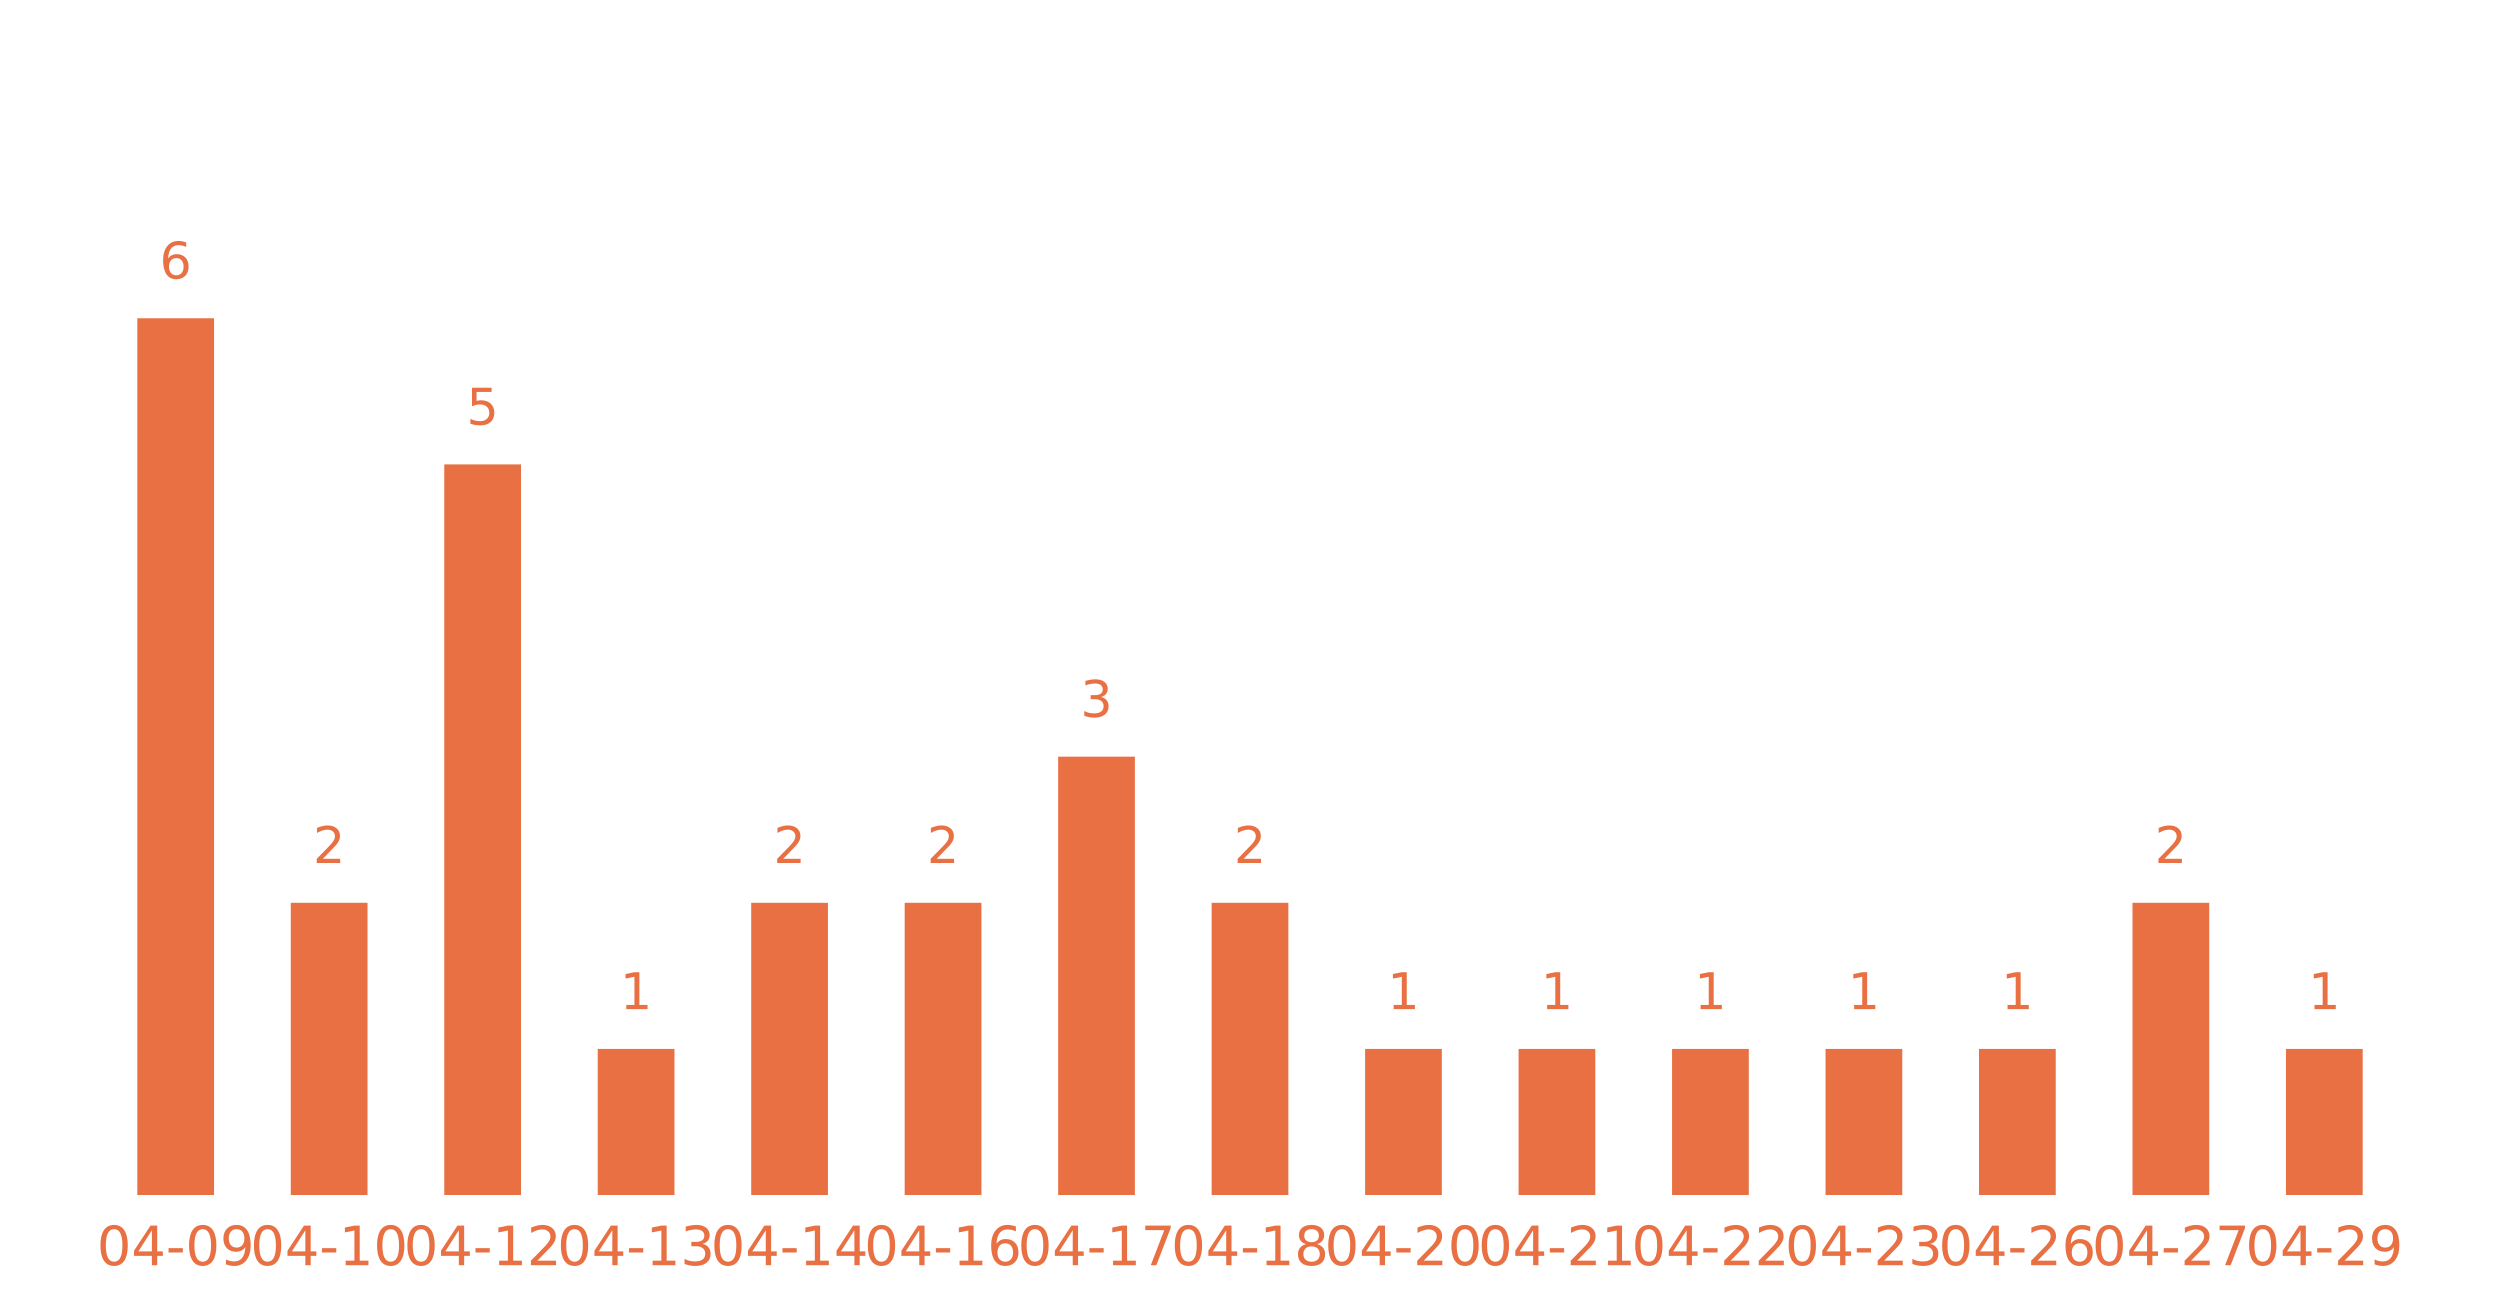
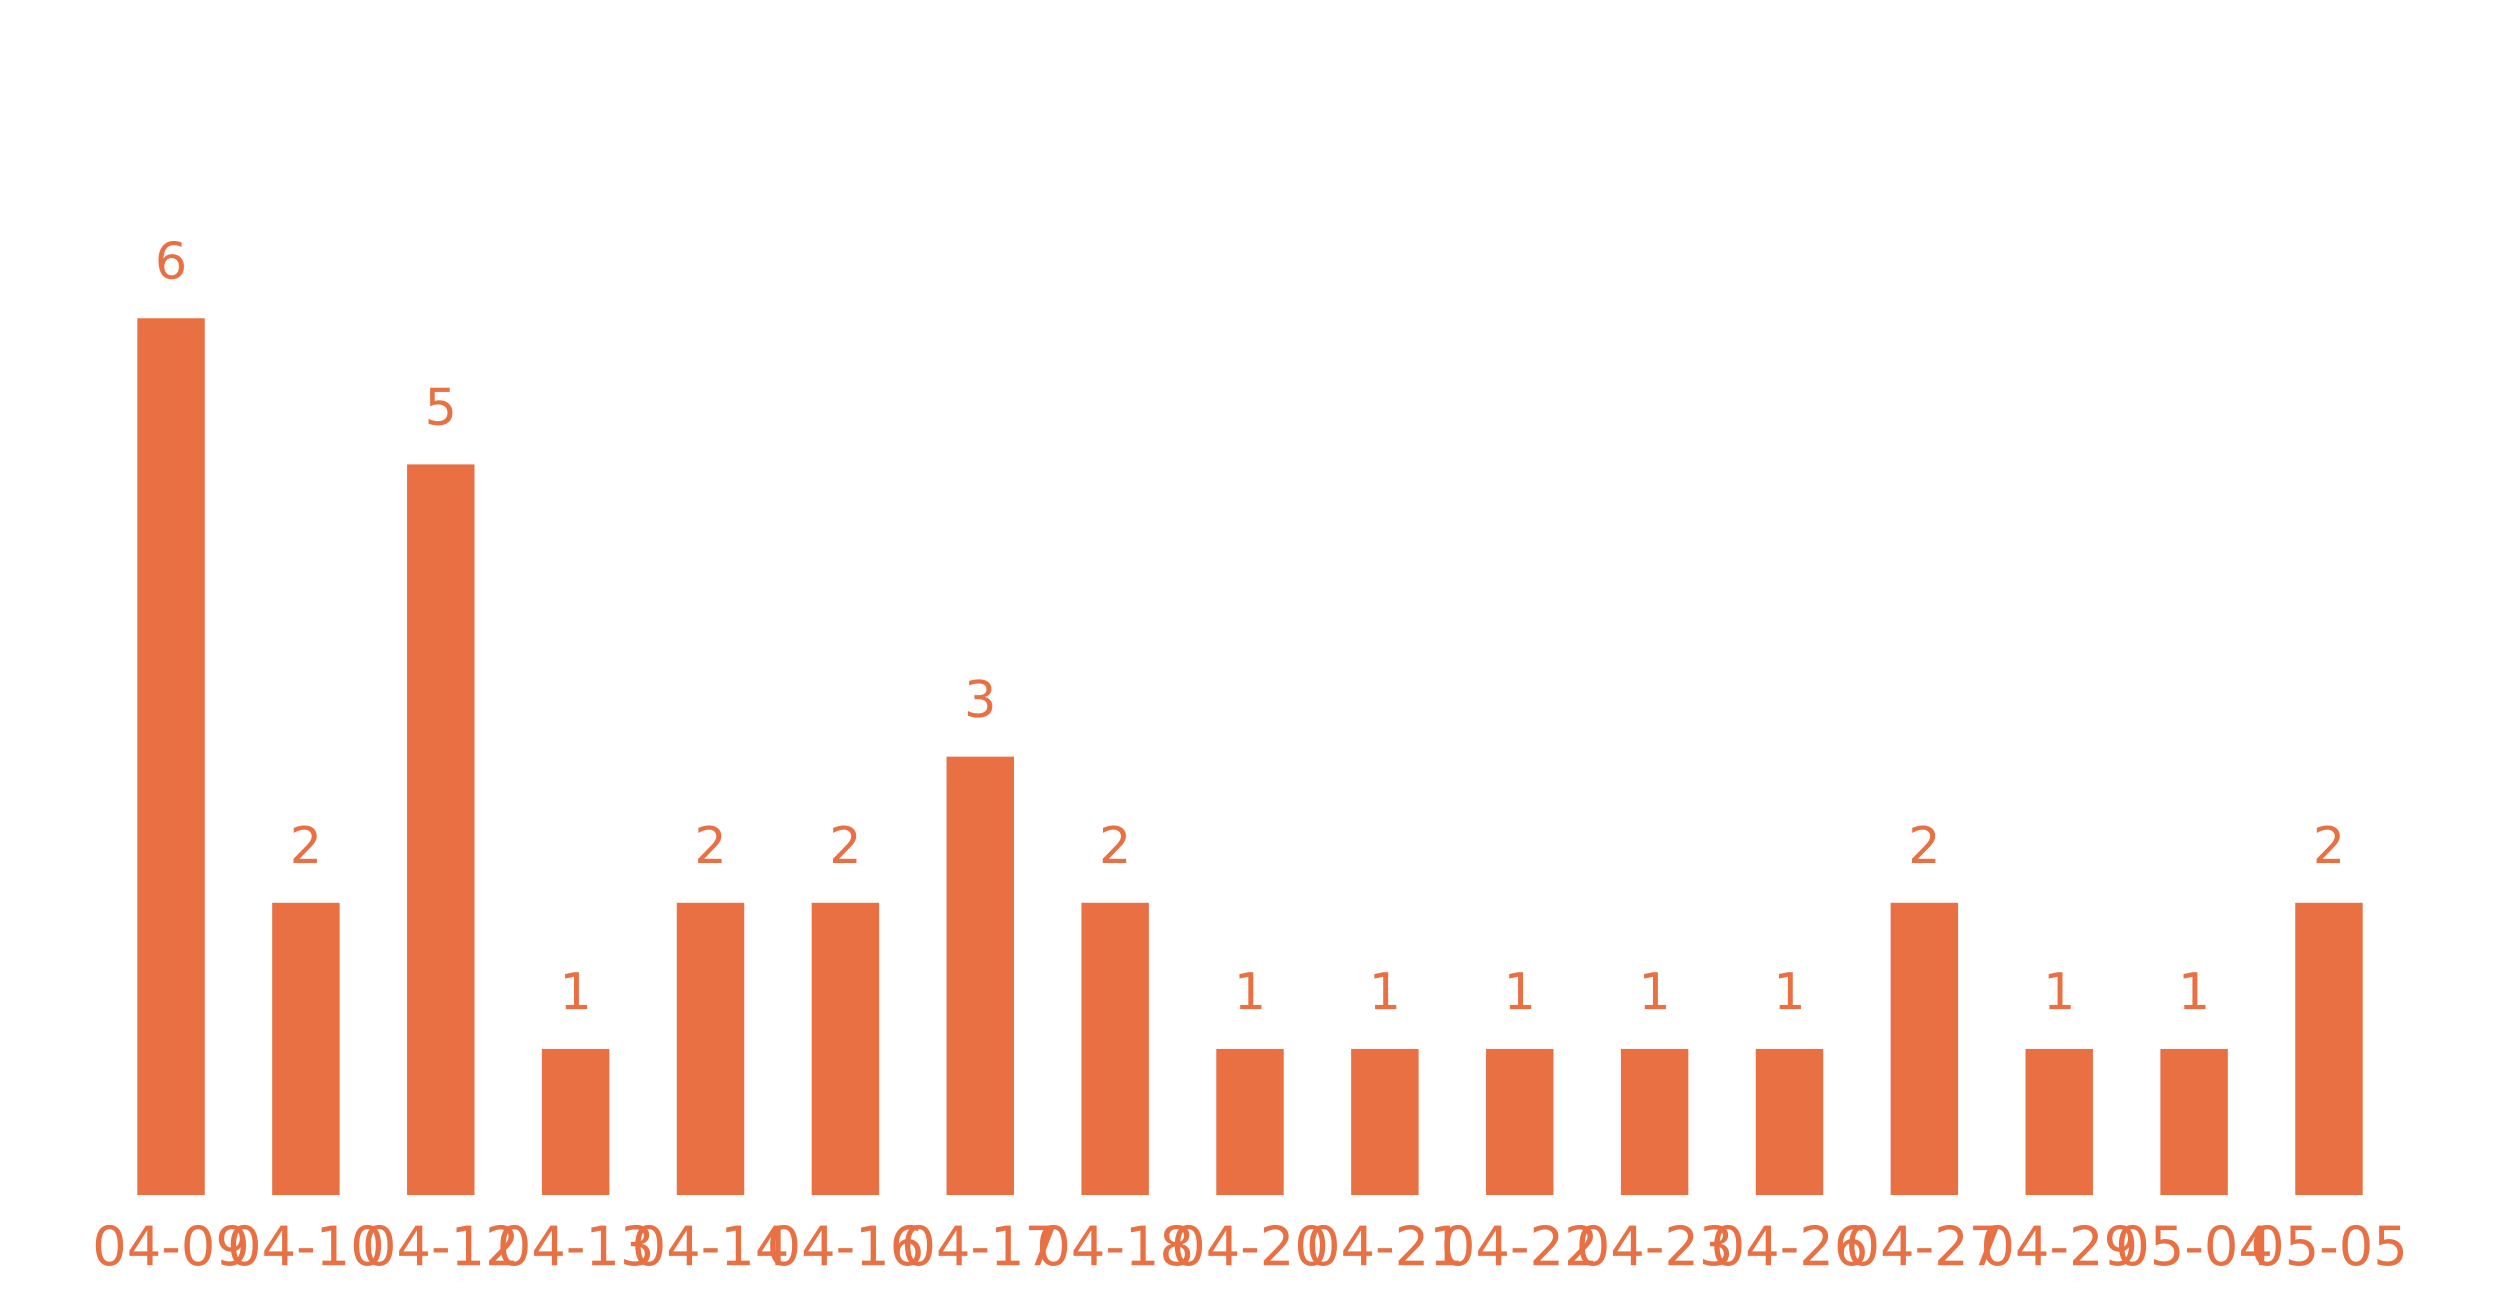
<svg xmlns="http://www.w3.org/2000/svg" xmlns:xlink="http://www.w3.org/1999/xlink" width="345.6pt" height="180.059pt" viewBox="0 0 345.6 180.059" version="1.1">
  <defs>
    <style type="text/css">*{stroke-linejoin: round; stroke-linecap: butt}</style>
  </defs>
  <g id="figure_1">
    <g id="patch_1">
      <path d="M 0 180.059  L 345.6 180.059  L 345.6 0  L 0 0  L 0 180.059  z " style="fill: none; opacity: 0" />
    </g>
    <g id="axes_1">
      <g id="patch_2">
        <path d="M 3.6 165.2  L 342 165.2  L 342 3.6  L 3.6 3.6  L 3.6 165.2  z " style="fill: none" />
      </g>
      <g id="matplotlib.axis_1">
        <g id="xtick_1">
          <g id="line2d_1" />
          <g id="text_1">
-             <g style="fill: #e87043" transform="translate(13.38921 174.8988) scale(0.075 -0.075)">
+             <g style="fill: #e87043" transform="translate(12.7463 174.8988) scale(0.075 -0.075)">
              <defs>
                <path id="DejaVuSans-30" d="M 2034 4250  Q 1547 4250 1301 3770  Q 1056 3291 1056 2328  Q 1056 1369 1301 889  Q 1547 409 2034 409  Q 2525 409 2770 889  Q 3016 1369 3016 2328  Q 3016 3291 2770 3770  Q 2525 4250 2034 4250  z M 2034 4750  Q 2819 4750 3233 4129  Q 3647 3509 3647 2328  Q 3647 1150 3233 529  Q 2819 -91 2034 -91  Q 1250 -91 836 529  Q 422 1150 422 2328  Q 422 3509 836 4129  Q 1250 4750 2034 4750  z " transform="scale(0.015625)" />
                <path id="DejaVuSans-34" d="M 2419 4116  L 825 1625  L 2419 1625  L 2419 4116  z M 2253 4666  L 3047 4666  L 3047 1625  L 3713 1625  L 3713 1100  L 3047 1100  L 3047 0  L 2419 0  L 2419 1100  L 313 1100  L 313 1709  L 2253 4666  z " transform="scale(0.015625)" />
                <path id="DejaVuSans-2d" d="M 313 2009  L 1997 2009  L 1997 1497  L 313 1497  L 313 2009  z " transform="scale(0.015625)" />
                <path id="DejaVuSans-39" d="M 703 97  L 703 672  Q 941 559 1184 500  Q 1428 441 1663 441  Q 2288 441 2617 861  Q 2947 1281 2994 2138  Q 2813 1869 2534 1725  Q 2256 1581 1919 1581  Q 1219 1581 811 2004  Q 403 2428 403 3163  Q 403 3881 828 4315  Q 1253 4750 1959 4750  Q 2769 4750 3195 4129  Q 3622 3509 3622 2328  Q 3622 1225 3098 567  Q 2575 -91 1691 -91  Q 1453 -91 1209 -44  Q 966 3 703 97  z M 1959 2075  Q 2384 2075 2632 2365  Q 2881 2656 2881 3163  Q 2881 3666 2632 3958  Q 2384 4250 1959 4250  Q 1534 4250 1286 3958  Q 1038 3666 1038 3163  Q 1038 2656 1286 2365  Q 1534 2075 1959 2075  z " transform="scale(0.015625)" />
              </defs>
              <use xlink:href="#DejaVuSans-30" />
              <use xlink:href="#DejaVuSans-34" transform="translate(63.62305 0)" />
              <use xlink:href="#DejaVuSans-2d" transform="translate(127.2461 0)" />
              <use xlink:href="#DejaVuSans-30" transform="translate(163.3301 0)" />
              <use xlink:href="#DejaVuSans-39" transform="translate(226.9531 0)" />
            </g>
          </g>
        </g>
        <g id="xtick_2">
          <g id="line2d_2" />
          <g id="text_2">
-             <g style="fill: #e87043" transform="translate(34.60551 174.8988) scale(0.075 -0.075)">
+             <g style="fill: #e87043" transform="translate(31.39092 174.8988) scale(0.075 -0.075)">
              <defs>
                <path id="DejaVuSans-31" d="M 794 531  L 1825 531  L 1825 4091  L 703 3866  L 703 4441  L 1819 4666  L 2450 4666  L 2450 531  L 3481 531  L 3481 0  L 794 0  L 794 531  z " transform="scale(0.015625)" />
              </defs>
              <use xlink:href="#DejaVuSans-30" />
              <use xlink:href="#DejaVuSans-34" transform="translate(63.62305 0)" />
              <use xlink:href="#DejaVuSans-2d" transform="translate(127.2461 0)" />
              <use xlink:href="#DejaVuSans-31" transform="translate(163.3301 0)" />
              <use xlink:href="#DejaVuSans-30" transform="translate(226.9531 0)" />
            </g>
          </g>
        </g>
        <g id="xtick_3">
          <g id="line2d_3" />
          <g id="text_3">
-             <g style="fill: #e87043" transform="translate(55.82182 174.8988) scale(0.075 -0.075)">
+             <g style="fill: #e87043" transform="translate(50.03555 174.8988) scale(0.075 -0.075)">
              <defs>
                <path id="DejaVuSans-32" d="M 1228 531  L 3431 531  L 3431 0  L 469 0  L 469 531  Q 828 903 1448 1529  Q 2069 2156 2228 2338  Q 2531 2678 2651 2914  Q 2772 3150 2772 3378  Q 2772 3750 2511 3984  Q 2250 4219 1831 4219  Q 1534 4219 1204 4116  Q 875 4013 500 3803  L 500 4441  Q 881 4594 1212 4672  Q 1544 4750 1819 4750  Q 2544 4750 2975 4387  Q 3406 4025 3406 3419  Q 3406 3131 3298 2873  Q 3191 2616 2906 2266  Q 2828 2175 2409 1742  Q 1991 1309 1228 531  z " transform="scale(0.015625)" />
              </defs>
              <use xlink:href="#DejaVuSans-30" />
              <use xlink:href="#DejaVuSans-34" transform="translate(63.62305 0)" />
              <use xlink:href="#DejaVuSans-2d" transform="translate(127.2461 0)" />
              <use xlink:href="#DejaVuSans-31" transform="translate(163.3301 0)" />
              <use xlink:href="#DejaVuSans-32" transform="translate(226.9531 0)" />
            </g>
          </g>
        </g>
        <g id="xtick_4">
          <g id="line2d_4" />
          <g id="text_4">
-             <g style="fill: #e87043" transform="translate(77.03812 174.8988) scale(0.075 -0.075)">
+             <g style="fill: #e87043" transform="translate(68.68018 174.8988) scale(0.075 -0.075)">
              <defs>
                <path id="DejaVuSans-33" d="M 2597 2516  Q 3050 2419 3304 2112  Q 3559 1806 3559 1356  Q 3559 666 3084 287  Q 2609 -91 1734 -91  Q 1441 -91 1130 -33  Q 819 25 488 141  L 488 750  Q 750 597 1062 519  Q 1375 441 1716 441  Q 2309 441 2620 675  Q 2931 909 2931 1356  Q 2931 1769 2642 2001  Q 2353 2234 1838 2234  L 1294 2234  L 1294 2753  L 1863 2753  Q 2328 2753 2575 2939  Q 2822 3125 2822 3475  Q 2822 3834 2567 4026  Q 2313 4219 1838 4219  Q 1578 4219 1281 4162  Q 984 4106 628 3988  L 628 4550  Q 988 4650 1302 4700  Q 1616 4750 1894 4750  Q 2613 4750 3031 4423  Q 3450 4097 3450 3541  Q 3450 3153 3228 2886  Q 3006 2619 2597 2516  z " transform="scale(0.015625)" />
              </defs>
              <use xlink:href="#DejaVuSans-30" />
              <use xlink:href="#DejaVuSans-34" transform="translate(63.62305 0)" />
              <use xlink:href="#DejaVuSans-2d" transform="translate(127.2461 0)" />
              <use xlink:href="#DejaVuSans-31" transform="translate(163.3301 0)" />
              <use xlink:href="#DejaVuSans-33" transform="translate(226.9531 0)" />
            </g>
          </g>
        </g>
        <g id="xtick_5">
          <g id="line2d_5" />
          <g id="text_5">
-             <g style="fill: #e87043" transform="translate(98.25442 174.8988) scale(0.075 -0.075)">
+             <g style="fill: #e87043" transform="translate(87.32481 174.8988) scale(0.075 -0.075)">
              <use xlink:href="#DejaVuSans-30" />
              <use xlink:href="#DejaVuSans-34" transform="translate(63.62305 0)" />
              <use xlink:href="#DejaVuSans-2d" transform="translate(127.2461 0)" />
              <use xlink:href="#DejaVuSans-31" transform="translate(163.3301 0)" />
              <use xlink:href="#DejaVuSans-34" transform="translate(226.9531 0)" />
            </g>
          </g>
        </g>
        <g id="xtick_6">
          <g id="line2d_6" />
          <g id="text_6">
-             <g style="fill: #e87043" transform="translate(119.4707 174.8988) scale(0.075 -0.075)">
+             <g style="fill: #e87043" transform="translate(105.9694 174.8988) scale(0.075 -0.075)">
              <defs>
                <path id="DejaVuSans-36" d="M 2113 2584  Q 1688 2584 1439 2293  Q 1191 2003 1191 1497  Q 1191 994 1439 701  Q 1688 409 2113 409  Q 2538 409 2786 701  Q 3034 994 3034 1497  Q 3034 2003 2786 2293  Q 2538 2584 2113 2584  z M 3366 4563  L 3366 3988  Q 3128 4100 2886 4159  Q 2644 4219 2406 4219  Q 1781 4219 1451 3797  Q 1122 3375 1075 2522  Q 1259 2794 1537 2939  Q 1816 3084 2150 3084  Q 2853 3084 3261 2657  Q 3669 2231 3669 1497  Q 3669 778 3244 343  Q 2819 -91 2113 -91  Q 1303 -91 875 529  Q 447 1150 447 2328  Q 447 3434 972 4092  Q 1497 4750 2381 4750  Q 2619 4750 2861 4703  Q 3103 4656 3366 4563  z " transform="scale(0.015625)" />
              </defs>
              <use xlink:href="#DejaVuSans-30" />
              <use xlink:href="#DejaVuSans-34" transform="translate(63.62305 0)" />
              <use xlink:href="#DejaVuSans-2d" transform="translate(127.2461 0)" />
              <use xlink:href="#DejaVuSans-31" transform="translate(163.3301 0)" />
              <use xlink:href="#DejaVuSans-36" transform="translate(226.9531 0)" />
            </g>
          </g>
        </g>
        <g id="xtick_7">
          <g id="line2d_7" />
          <g id="text_7">
-             <g style="fill: #e87043" transform="translate(140.687 174.8988) scale(0.075 -0.075)">
+             <g style="fill: #e87043" transform="translate(124.6141 174.8988) scale(0.075 -0.075)">
              <defs>
                <path id="DejaVuSans-37" d="M 525 4666  L 3525 4666  L 3525 4397  L 1831 0  L 1172 0  L 2766 4134  L 525 4134  L 525 4666  z " transform="scale(0.015625)" />
              </defs>
              <use xlink:href="#DejaVuSans-30" />
              <use xlink:href="#DejaVuSans-34" transform="translate(63.62305 0)" />
              <use xlink:href="#DejaVuSans-2d" transform="translate(127.2461 0)" />
              <use xlink:href="#DejaVuSans-31" transform="translate(163.3301 0)" />
              <use xlink:href="#DejaVuSans-37" transform="translate(226.9531 0)" />
            </g>
          </g>
        </g>
        <g id="xtick_8">
          <g id="line2d_8" />
          <g id="text_8">
-             <g style="fill: #e87043" transform="translate(161.9033 174.8988) scale(0.075 -0.075)">
+             <g style="fill: #e87043" transform="translate(143.2587 174.8988) scale(0.075 -0.075)">
              <defs>
                <path id="DejaVuSans-38" d="M 2034 2216  Q 1584 2216 1326 1975  Q 1069 1734 1069 1313  Q 1069 891 1326 650  Q 1584 409 2034 409  Q 2484 409 2743 651  Q 3003 894 3003 1313  Q 3003 1734 2745 1975  Q 2488 2216 2034 2216  z M 1403 2484  Q 997 2584 770 2862  Q 544 3141 544 3541  Q 544 4100 942 4425  Q 1341 4750 2034 4750  Q 2731 4750 3128 4425  Q 3525 4100 3525 3541  Q 3525 3141 3298 2862  Q 3072 2584 2669 2484  Q 3125 2378 3379 2068  Q 3634 1759 3634 1313  Q 3634 634 3220 271  Q 2806 -91 2034 -91  Q 1263 -91 848 271  Q 434 634 434 1313  Q 434 1759 690 2068  Q 947 2378 1403 2484  z M 1172 3481  Q 1172 3119 1398 2916  Q 1625 2713 2034 2713  Q 2441 2713 2670 2916  Q 2900 3119 2900 3481  Q 2900 3844 2670 4047  Q 2441 4250 2034 4250  Q 1625 4250 1398 4047  Q 1172 3844 1172 3481  z " transform="scale(0.015625)" />
              </defs>
              <use xlink:href="#DejaVuSans-30" />
              <use xlink:href="#DejaVuSans-34" transform="translate(63.62305 0)" />
              <use xlink:href="#DejaVuSans-2d" transform="translate(127.2461 0)" />
              <use xlink:href="#DejaVuSans-31" transform="translate(163.3301 0)" />
              <use xlink:href="#DejaVuSans-38" transform="translate(226.9531 0)" />
            </g>
          </g>
        </g>
        <g id="xtick_9">
          <g id="line2d_9" />
          <g id="text_9">
-             <g style="fill: #e87043" transform="translate(183.1196 174.8988) scale(0.075 -0.075)">
+             <g style="fill: #e87043" transform="translate(161.9033 174.8988) scale(0.075 -0.075)">
              <use xlink:href="#DejaVuSans-30" />
              <use xlink:href="#DejaVuSans-34" transform="translate(63.62305 0)" />
              <use xlink:href="#DejaVuSans-2d" transform="translate(127.2461 0)" />
              <use xlink:href="#DejaVuSans-32" transform="translate(163.3301 0)" />
              <use xlink:href="#DejaVuSans-30" transform="translate(226.9531 0)" />
            </g>
          </g>
        </g>
        <g id="xtick_10">
          <g id="line2d_10" />
          <g id="text_10">
-             <g style="fill: #e87043" transform="translate(204.3359 174.8988) scale(0.075 -0.075)">
+             <g style="fill: #e87043" transform="translate(180.5479 174.8988) scale(0.075 -0.075)">
              <use xlink:href="#DejaVuSans-30" />
              <use xlink:href="#DejaVuSans-34" transform="translate(63.62305 0)" />
              <use xlink:href="#DejaVuSans-2d" transform="translate(127.2461 0)" />
              <use xlink:href="#DejaVuSans-32" transform="translate(163.3301 0)" />
              <use xlink:href="#DejaVuSans-31" transform="translate(226.9531 0)" />
            </g>
          </g>
        </g>
        <g id="xtick_11">
          <g id="line2d_11" />
          <g id="text_11">
-             <g style="fill: #e87043" transform="translate(225.5522 174.8988) scale(0.075 -0.075)">
+             <g style="fill: #e87043" transform="translate(199.1926 174.8988) scale(0.075 -0.075)">
              <use xlink:href="#DejaVuSans-30" />
              <use xlink:href="#DejaVuSans-34" transform="translate(63.62305 0)" />
              <use xlink:href="#DejaVuSans-2d" transform="translate(127.2461 0)" />
              <use xlink:href="#DejaVuSans-32" transform="translate(163.3301 0)" />
              <use xlink:href="#DejaVuSans-32" transform="translate(226.9531 0)" />
            </g>
          </g>
        </g>
        <g id="xtick_12">
          <g id="line2d_12" />
          <g id="text_12">
-             <g style="fill: #e87043" transform="translate(246.7685 174.8988) scale(0.075 -0.075)">
+             <g style="fill: #e87043" transform="translate(217.8372 174.8988) scale(0.075 -0.075)">
              <use xlink:href="#DejaVuSans-30" />
              <use xlink:href="#DejaVuSans-34" transform="translate(63.62305 0)" />
              <use xlink:href="#DejaVuSans-2d" transform="translate(127.2461 0)" />
              <use xlink:href="#DejaVuSans-32" transform="translate(163.3301 0)" />
              <use xlink:href="#DejaVuSans-33" transform="translate(226.9531 0)" />
            </g>
          </g>
        </g>
        <g id="xtick_13">
          <g id="line2d_13" />
          <g id="text_13">
-             <g style="fill: #e87043" transform="translate(267.9848 174.8988) scale(0.075 -0.075)">
+             <g style="fill: #e87043" transform="translate(236.4818 174.8988) scale(0.075 -0.075)">
              <use xlink:href="#DejaVuSans-30" />
              <use xlink:href="#DejaVuSans-34" transform="translate(63.62305 0)" />
              <use xlink:href="#DejaVuSans-2d" transform="translate(127.2461 0)" />
              <use xlink:href="#DejaVuSans-32" transform="translate(163.3301 0)" />
              <use xlink:href="#DejaVuSans-36" transform="translate(226.9531 0)" />
            </g>
          </g>
        </g>
        <g id="xtick_14">
          <g id="line2d_14" />
          <g id="text_14">
-             <g style="fill: #e87043" transform="translate(289.2011 174.8988) scale(0.075 -0.075)">
+             <g style="fill: #e87043" transform="translate(255.1265 174.8988) scale(0.075 -0.075)">
              <use xlink:href="#DejaVuSans-30" />
              <use xlink:href="#DejaVuSans-34" transform="translate(63.62305 0)" />
              <use xlink:href="#DejaVuSans-2d" transform="translate(127.2461 0)" />
              <use xlink:href="#DejaVuSans-32" transform="translate(163.3301 0)" />
              <use xlink:href="#DejaVuSans-37" transform="translate(226.9531 0)" />
            </g>
          </g>
        </g>
        <g id="xtick_15">
          <g id="line2d_15" />
          <g id="text_15">
-             <g style="fill: #e87043" transform="translate(310.4174 174.8988) scale(0.075 -0.075)">
+             <g style="fill: #e87043" transform="translate(273.7711 174.8988) scale(0.075 -0.075)">
              <use xlink:href="#DejaVuSans-30" />
              <use xlink:href="#DejaVuSans-34" transform="translate(63.62305 0)" />
              <use xlink:href="#DejaVuSans-2d" transform="translate(127.2461 0)" />
              <use xlink:href="#DejaVuSans-32" transform="translate(163.3301 0)" />
              <use xlink:href="#DejaVuSans-39" transform="translate(226.9531 0)" />
+             </g>
+           </g>
+         </g>
+         <g id="xtick_16">
+           <g id="line2d_16" />
+           <g id="text_16">
+             <g style="fill: #e87043" transform="translate(292.4157 174.8988) scale(0.075 -0.075)">
+               <defs>
+                 <path id="DejaVuSans-35" d="M 691 4666  L 3169 4666  L 3169 4134  L 1269 4134  L 1269 2991  Q 1406 3038 1543 3061  Q 1681 3084 1819 3084  Q 2600 3084 3056 2656  Q 3513 2228 3513 1497  Q 3513 744 3044 326  Q 2575 -91 1722 -91  Q 1428 -91 1123 -41  Q 819 9 494 109  L 494 744  Q 775 591 1075 516  Q 1375 441 1709 441  Q 2250 441 2565 725  Q 2881 1009 2881 1497  Q 2881 1984 2565 2268  Q 2250 2553 1709 2553  Q 1456 2553 1204 2497  Q 953 2441 691 2322  L 691 4666  z " transform="scale(0.015625)" />
+               </defs>
+               <use xlink:href="#DejaVuSans-30" />
+               <use xlink:href="#DejaVuSans-35" transform="translate(63.62305 0)" />
+               <use xlink:href="#DejaVuSans-2d" transform="translate(127.2461 0)" />
+               <use xlink:href="#DejaVuSans-30" transform="translate(163.3301 0)" />
+               <use xlink:href="#DejaVuSans-34" transform="translate(226.9531 0)" />
+             </g>
+           </g>
+         </g>
+         <g id="xtick_17">
+           <g id="line2d_17" />
+           <g id="text_17">
+             <g style="fill: #e87043" transform="translate(311.0603 174.8988) scale(0.075 -0.075)">
+               <use xlink:href="#DejaVuSans-30" />
+               <use xlink:href="#DejaVuSans-35" transform="translate(63.62305 0)" />
+               <use xlink:href="#DejaVuSans-2d" transform="translate(127.2461 0)" />
+               <use xlink:href="#DejaVuSans-30" transform="translate(163.3301 0)" />
+               <use xlink:href="#DejaVuSans-35" transform="translate(226.9531 0)" />
            </g>
          </g>
        </g>
      </g>
      <g id="matplotlib.axis_2" />
      <g id="patch_3">
-         <path d="M 18.982 165.2  L 29.59 165.2  L 29.59 44  L 18.982 44  z " clip-path="url(#pa0b0c4e86a)" style="fill: #e87043" />
+         <path d="M 18.982 165.2  L 28.304 165.2  L 28.304 44  L 18.982 44  z " clip-path="url(#p300528309b)" style="fill: #e87043" />
      </g>
      <g id="patch_4">
-         <path d="M 40.198 165.2  L 50.806 165.2  L 50.806 124.8  L 40.198 124.8  z " clip-path="url(#pa0b0c4e86a)" style="fill: #e87043" />
+         <path d="M 37.626 165.2  L 46.949 165.2  L 46.949 124.8  L 37.626 124.8  z " clip-path="url(#p300528309b)" style="fill: #e87043" />
      </g>
      <g id="patch_5">
-         <path d="M 61.414 165.2  L 72.023 165.2  L 72.023 64.2  L 61.414 64.2  z " clip-path="url(#pa0b0c4e86a)" style="fill: #e87043" />
+         <path d="M 56.271 165.2  L 65.593 165.2  L 65.593 64.2  L 56.271 64.2  z " clip-path="url(#p300528309b)" style="fill: #e87043" />
      </g>
      <g id="patch_6">
-         <path d="M 82.631 165.2  L 93.239 165.2  L 93.239 145  L 82.631 145  z " clip-path="url(#pa0b0c4e86a)" style="fill: #e87043" />
+         <path d="M 74.916 165.2  L 84.238 165.2  L 84.238 145  L 74.916 145  z " clip-path="url(#p300528309b)" style="fill: #e87043" />
      </g>
      <g id="patch_7">
-         <path d="M 103.847 165.2  L 114.455 165.2  L 114.455 124.8  L 103.847 124.8  z " clip-path="url(#pa0b0c4e86a)" style="fill: #e87043" />
+         <path d="M 93.56 165.2  L 102.883 165.2  L 102.883 124.8  L 93.56 124.8  z " clip-path="url(#p300528309b)" style="fill: #e87043" />
      </g>
      <g id="patch_8">
-         <path d="M 125.063 165.2  L 135.671 165.2  L 135.671 124.8  L 125.063 124.8  z " clip-path="url(#pa0b0c4e86a)" style="fill: #e87043" />
+         <path d="M 112.205 165.2  L 121.527 165.2  L 121.527 124.8  L 112.205 124.8  z " clip-path="url(#p300528309b)" style="fill: #e87043" />
      </g>
      <g id="patch_9">
-         <path d="M 146.28 165.2  L 156.888 165.2  L 156.888 104.6  L 146.28 104.6  z " clip-path="url(#pa0b0c4e86a)" style="fill: #e87043" />
+         <path d="M 130.85 165.2  L 140.172 165.2  L 140.172 104.6  L 130.85 104.6  z " clip-path="url(#p300528309b)" style="fill: #e87043" />
      </g>
      <g id="patch_10">
-         <path d="M 167.496 165.2  L 178.104 165.2  L 178.104 124.8  L 167.496 124.8  z " clip-path="url(#pa0b0c4e86a)" style="fill: #e87043" />
+         <path d="M 149.494 165.2  L 158.817 165.2  L 158.817 124.8  L 149.494 124.8  z " clip-path="url(#p300528309b)" style="fill: #e87043" />
      </g>
      <g id="patch_11">
-         <path d="M 188.712 165.2  L 199.32 165.2  L 199.32 145  L 188.712 145  z " clip-path="url(#pa0b0c4e86a)" style="fill: #e87043" />
+         <path d="M 168.139 165.2  L 177.461 165.2  L 177.461 145  L 168.139 145  z " clip-path="url(#p300528309b)" style="fill: #e87043" />
      </g>
      <g id="patch_12">
-         <path d="M 209.929 165.2  L 220.537 165.2  L 220.537 145  L 209.929 145  z " clip-path="url(#pa0b0c4e86a)" style="fill: #e87043" />
+         <path d="M 186.783 165.2  L 196.106 165.2  L 196.106 145  L 186.783 145  z " clip-path="url(#p300528309b)" style="fill: #e87043" />
      </g>
      <g id="patch_13">
-         <path d="M 231.145 165.2  L 241.753 165.2  L 241.753 145  L 231.145 145  z " clip-path="url(#pa0b0c4e86a)" style="fill: #e87043" />
+         <path d="M 205.428 165.2  L 214.75 165.2  L 214.75 145  L 205.428 145  z " clip-path="url(#p300528309b)" style="fill: #e87043" />
      </g>
      <g id="patch_14">
-         <path d="M 252.361 165.2  L 262.969 165.2  L 262.969 145  L 252.361 145  z " clip-path="url(#pa0b0c4e86a)" style="fill: #e87043" />
+         <path d="M 224.073 165.2  L 233.395 165.2  L 233.395 145  L 224.073 145  z " clip-path="url(#p300528309b)" style="fill: #e87043" />
      </g>
      <g id="patch_15">
-         <path d="M 273.577 165.2  L 284.186 165.2  L 284.186 145  L 273.577 145  z " clip-path="url(#pa0b0c4e86a)" style="fill: #e87043" />
+         <path d="M 242.717 165.2  L 252.04 165.2  L 252.04 145  L 242.717 145  z " clip-path="url(#p300528309b)" style="fill: #e87043" />
      </g>
      <g id="patch_16">
-         <path d="M 294.794 165.2  L 305.402 165.2  L 305.402 124.8  L 294.794 124.8  z " clip-path="url(#pa0b0c4e86a)" style="fill: #e87043" />
+         <path d="M 261.362 165.2  L 270.684 165.2  L 270.684 124.8  L 261.362 124.8  z " clip-path="url(#p300528309b)" style="fill: #e87043" />
      </g>
      <g id="patch_17">
-         <path d="M 316.01 165.2  L 326.618 165.2  L 326.618 145  L 316.01 145  z " clip-path="url(#pa0b0c4e86a)" style="fill: #e87043" />
-       </g>
-       <g id="text_16">
-         <g style="fill: #e87043" transform="translate(22.05902 38.50422) scale(0.07 -0.07)">
+         <path d="M 280.007 165.2  L 289.329 165.2  L 289.329 145  L 280.007 145  z " clip-path="url(#p300528309b)" style="fill: #e87043" />
+       </g>
+       <g id="patch_18">
+         <path d="M 298.651 165.2  L 307.974 165.2  L 307.974 145  L 298.651 145  z " clip-path="url(#p300528309b)" style="fill: #e87043" />
+       </g>
+       <g id="patch_19">
+         <path d="M 317.296 165.2  L 326.618 165.2  L 326.618 124.8  L 317.296 124.8  z " clip-path="url(#p300528309b)" style="fill: #e87043" />
+       </g>
+       <g id="text_18">
+         <g style="fill: #e87043" transform="translate(21.4161 38.50422) scale(0.07 -0.07)">
          <use xlink:href="#DejaVuSans-36" />
        </g>
      </g>
-       <g id="text_17">
-         <g style="fill: #e87043" transform="translate(43.27532 119.3042) scale(0.07 -0.07)">
-           <use xlink:href="#DejaVuSans-32" />
-         </g>
-       </g>
-       <g id="text_18">
-         <g style="fill: #e87043" transform="translate(64.49162 58.70422) scale(0.07 -0.07)">
-           <defs>
-             <path id="DejaVuSans-35" d="M 691 4666  L 3169 4666  L 3169 4134  L 1269 4134  L 1269 2991  Q 1406 3038 1543 3061  Q 1681 3084 1819 3084  Q 2600 3084 3056 2656  Q 3513 2228 3513 1497  Q 3513 744 3044 326  Q 2575 -91 1722 -91  Q 1428 -91 1123 -41  Q 819 9 494 109  L 494 744  Q 775 591 1075 516  Q 1375 441 1709 441  Q 2250 441 2565 725  Q 2881 1009 2881 1497  Q 2881 1984 2565 2268  Q 2250 2553 1709 2553  Q 1456 2553 1204 2497  Q 953 2441 691 2322  L 691 4666  z " transform="scale(0.015625)" />
-           </defs>
+       <g id="text_19">
+         <g style="fill: #e87043" transform="translate(40.06073 119.3042) scale(0.07 -0.07)">
+           <use xlink:href="#DejaVuSans-32" />
+         </g>
+       </g>
+       <g id="text_20">
+         <g style="fill: #e87043" transform="translate(58.70536 58.70422) scale(0.07 -0.07)">
          <use xlink:href="#DejaVuSans-35" />
        </g>
      </g>
-       <g id="text_19">
-         <g style="fill: #e87043" transform="translate(85.70792 139.5042) scale(0.07 -0.07)">
-           <use xlink:href="#DejaVuSans-31" />
-         </g>
-       </g>
-       <g id="text_20">
-         <g style="fill: #e87043" transform="translate(106.9242 119.3042) scale(0.07 -0.07)">
-           <use xlink:href="#DejaVuSans-32" />
-         </g>
-       </g>
      <g id="text_21">
-         <g style="fill: #e87043" transform="translate(128.1405 119.3042) scale(0.07 -0.07)">
-           <use xlink:href="#DejaVuSans-32" />
+         <g style="fill: #e87043" transform="translate(77.34999 139.5042) scale(0.07 -0.07)">
+           <use xlink:href="#DejaVuSans-31" />
        </g>
      </g>
      <g id="text_22">
-         <g style="fill: #e87043" transform="translate(149.3568 99.10422) scale(0.07 -0.07)">
+         <g style="fill: #e87043" transform="translate(95.99461 119.3042) scale(0.07 -0.07)">
+           <use xlink:href="#DejaVuSans-32" />
+         </g>
+       </g>
+       <g id="text_23">
+         <g style="fill: #e87043" transform="translate(114.6392 119.3042) scale(0.07 -0.07)">
+           <use xlink:href="#DejaVuSans-32" />
+         </g>
+       </g>
+       <g id="text_24">
+         <g style="fill: #e87043" transform="translate(133.2839 99.10422) scale(0.07 -0.07)">
          <use xlink:href="#DejaVuSans-33" />
        </g>
      </g>
-       <g id="text_23">
-         <g style="fill: #e87043" transform="translate(170.5731 119.3042) scale(0.07 -0.07)">
-           <use xlink:href="#DejaVuSans-32" />
-         </g>
-       </g>
-       <g id="text_24">
-         <g style="fill: #e87043" transform="translate(191.7894 139.5042) scale(0.07 -0.07)">
-           <use xlink:href="#DejaVuSans-31" />
-         </g>
-       </g>
      <g id="text_25">
-         <g style="fill: #e87043" transform="translate(213.0057 139.5042) scale(0.07 -0.07)">
-           <use xlink:href="#DejaVuSans-31" />
+         <g style="fill: #e87043" transform="translate(151.9285 119.3042) scale(0.07 -0.07)">
+           <use xlink:href="#DejaVuSans-32" />
        </g>
      </g>
      <g id="text_26">
-         <g style="fill: #e87043" transform="translate(234.222 139.5042) scale(0.07 -0.07)">
+         <g style="fill: #e87043" transform="translate(170.5731 139.5042) scale(0.07 -0.07)">
          <use xlink:href="#DejaVuSans-31" />
        </g>
      </g>
      <g id="text_27">
-         <g style="fill: #e87043" transform="translate(255.4383 139.5042) scale(0.07 -0.07)">
+         <g style="fill: #e87043" transform="translate(189.2178 139.5042) scale(0.07 -0.07)">
          <use xlink:href="#DejaVuSans-31" />
        </g>
      </g>
      <g id="text_28">
-         <g style="fill: #e87043" transform="translate(276.6546 139.5042) scale(0.07 -0.07)">
+         <g style="fill: #e87043" transform="translate(207.8624 139.5042) scale(0.07 -0.07)">
          <use xlink:href="#DejaVuSans-31" />
        </g>
      </g>
      <g id="text_29">
-         <g style="fill: #e87043" transform="translate(297.8709 119.3042) scale(0.07 -0.07)">
-           <use xlink:href="#DejaVuSans-32" />
+         <g style="fill: #e87043" transform="translate(226.507 139.5042) scale(0.07 -0.07)">
+           <use xlink:href="#DejaVuSans-31" />
        </g>
      </g>
      <g id="text_30">
-         <g style="fill: #e87043" transform="translate(319.0872 139.5042) scale(0.07 -0.07)">
-           <use xlink:href="#DejaVuSans-31" />
+         <g style="fill: #e87043" transform="translate(245.1516 139.5042) scale(0.07 -0.07)">
+           <use xlink:href="#DejaVuSans-31" />
+         </g>
+       </g>
+       <g id="text_31">
+         <g style="fill: #e87043" transform="translate(263.7963 119.3042) scale(0.07 -0.07)">
+           <use xlink:href="#DejaVuSans-32" />
+         </g>
+       </g>
+       <g id="text_32">
+         <g style="fill: #e87043" transform="translate(282.4409 139.5042) scale(0.07 -0.07)">
+           <use xlink:href="#DejaVuSans-31" />
+         </g>
+       </g>
+       <g id="text_33">
+         <g style="fill: #e87043" transform="translate(301.0855 139.5042) scale(0.07 -0.07)">
+           <use xlink:href="#DejaVuSans-31" />
+         </g>
+       </g>
+       <g id="text_34">
+         <g style="fill: #e87043" transform="translate(319.7301 119.3042) scale(0.07 -0.07)">
+           <use xlink:href="#DejaVuSans-32" />
        </g>
      </g>
    </g>
  </g>
  <defs>
-     <clipPath id="pa0b0c4e86a">
+     <clipPath id="p300528309b">
      <rect x="3.6" y="3.6" width="338.4" height="161.6" />
    </clipPath>
  </defs>
</svg>
